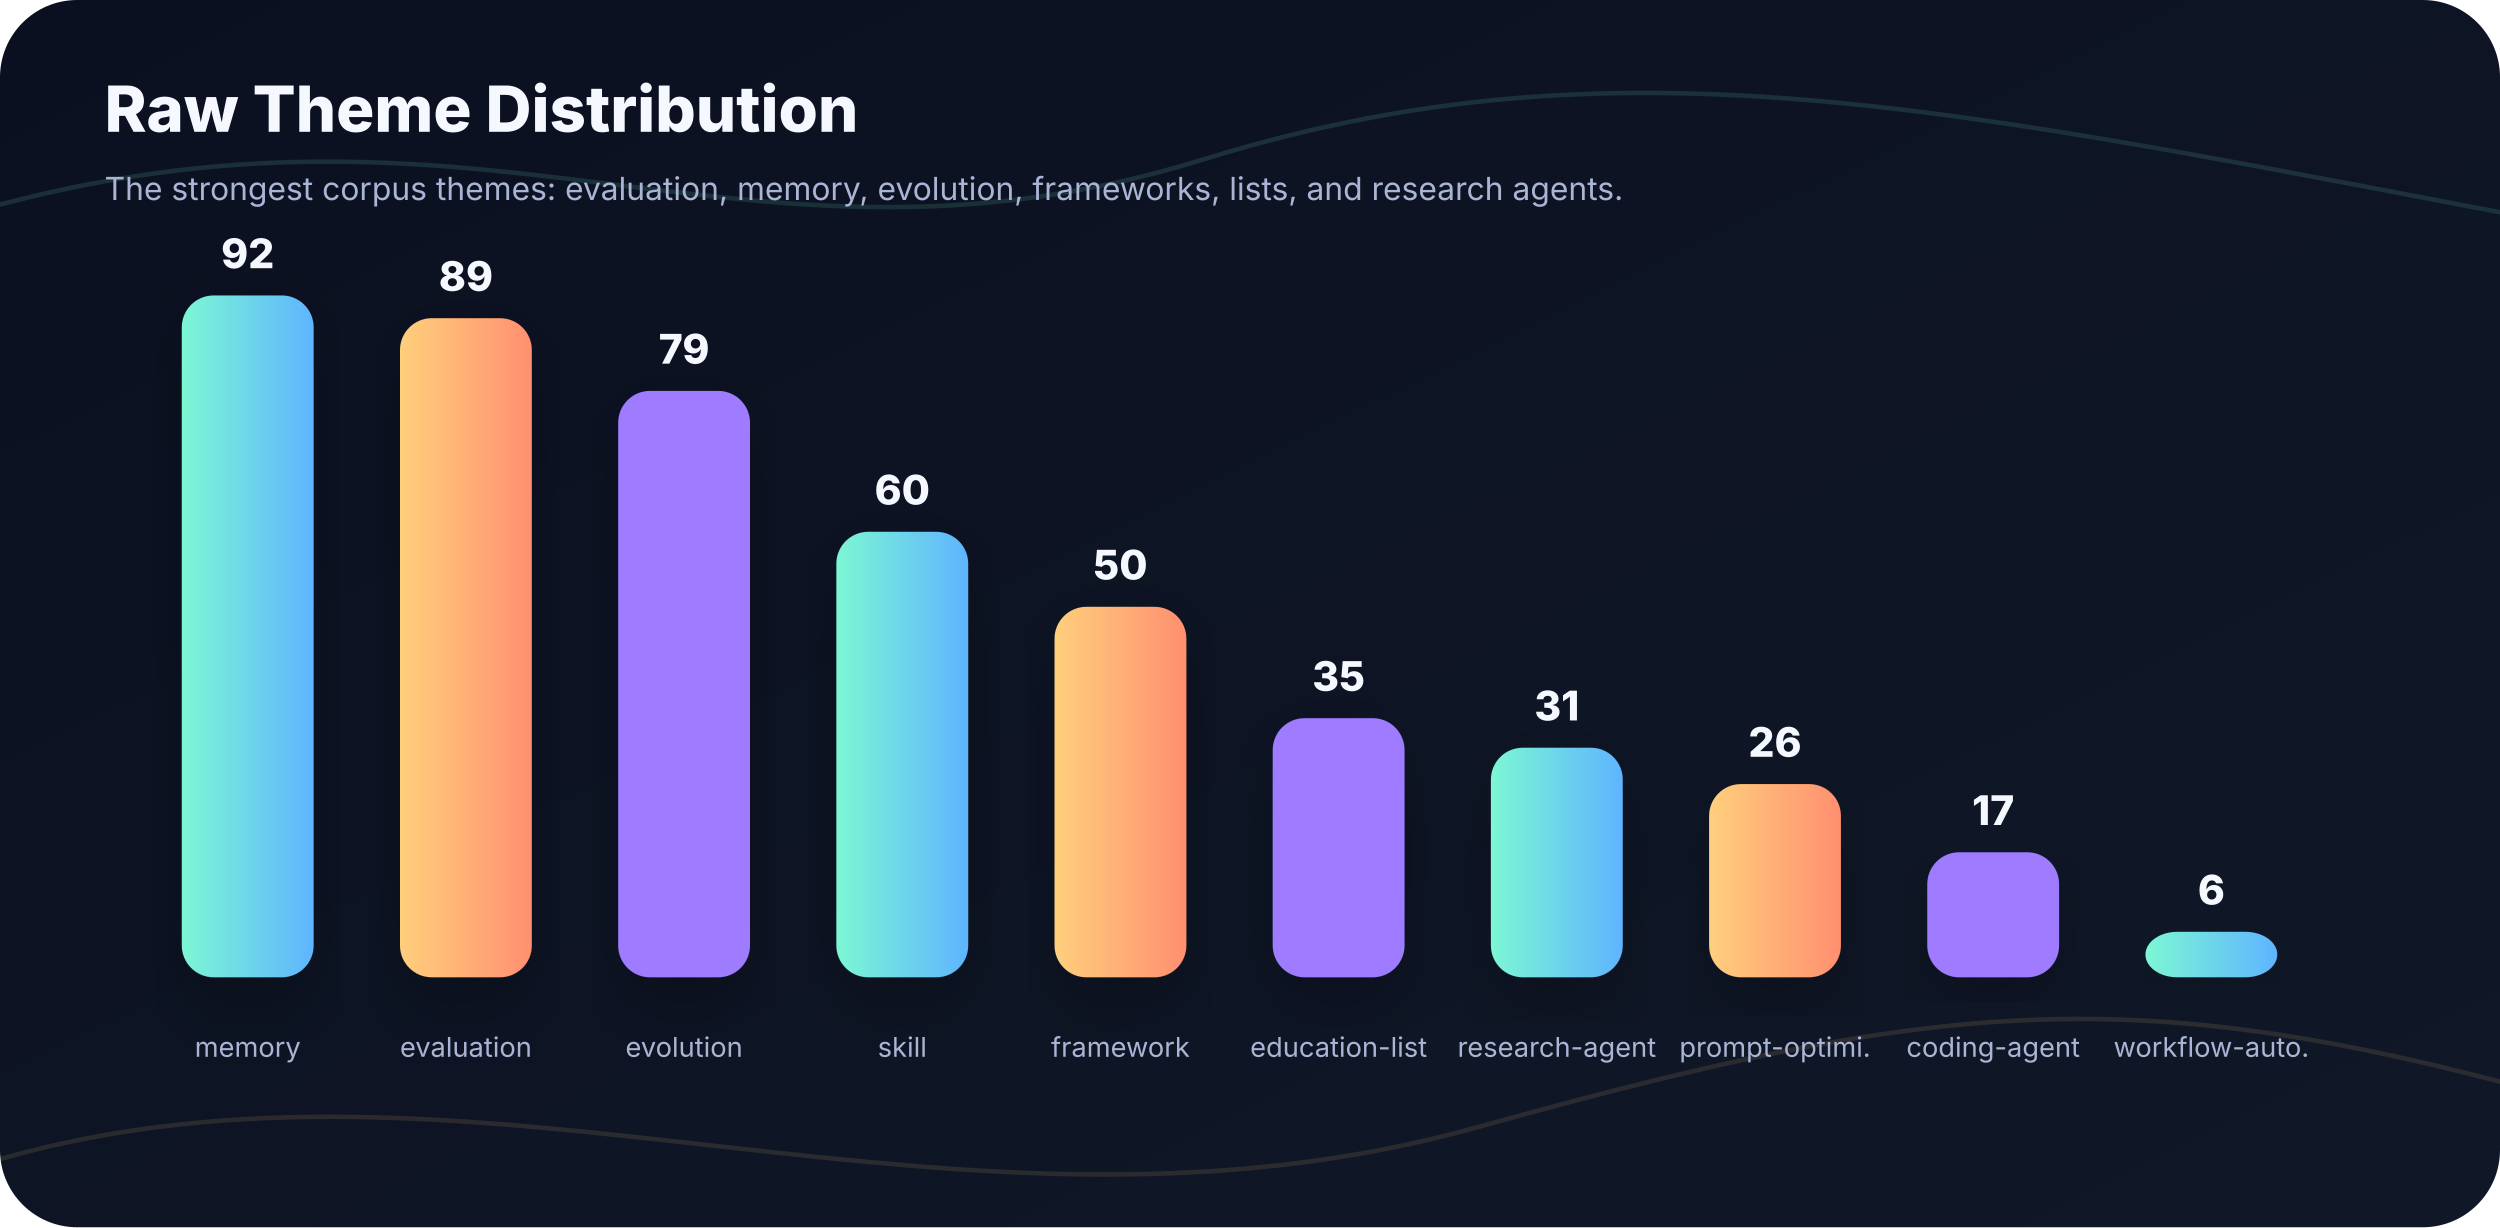
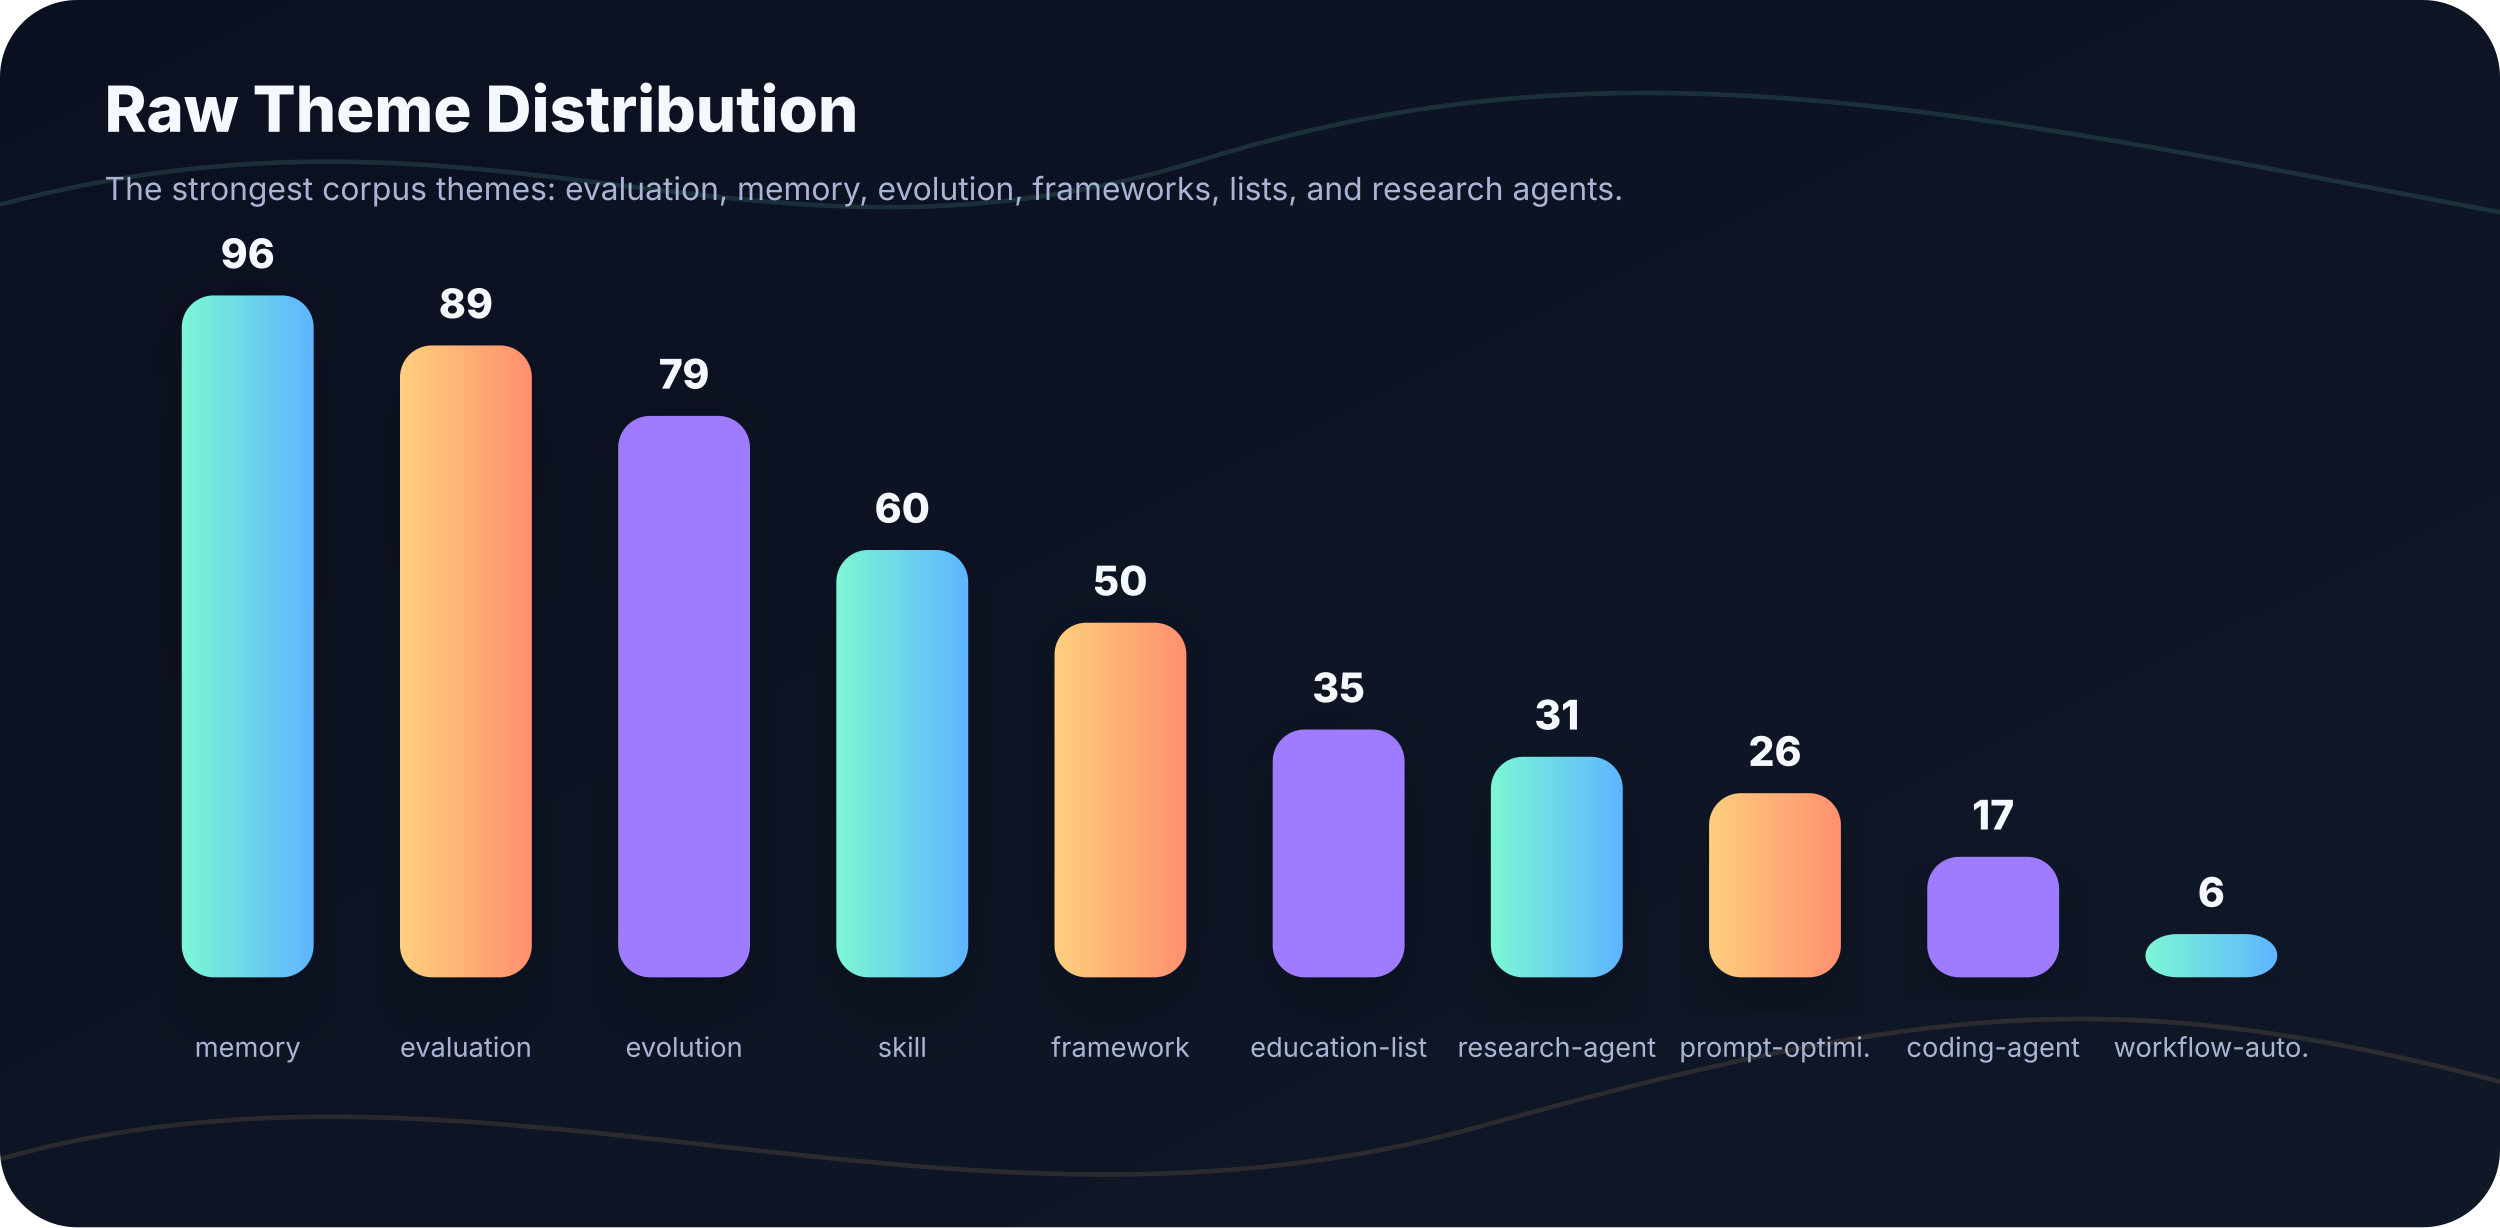
<svg xmlns="http://www.w3.org/2000/svg" width="1100" height="540" viewBox="0 0 1100 540" role="img" aria-labelledby="title desc">
  <defs>
    <linearGradient id="bg" x1="0" x2="1" y1="0" y2="1">
      <stop offset="0" stop-color="#0b1020" />
      <stop offset="1" stop-color="#101827" />
    </linearGradient>
    <linearGradient id="teal" x1="0" x2="1">
      <stop offset="0" stop-color="#7cf7d4" />
      <stop offset="1" stop-color="#5fb4ff" />
    </linearGradient>
    <linearGradient id="amber" x1="0" x2="1">
      <stop offset="0" stop-color="#ffcf7c" />
      <stop offset="1" stop-color="#ff8f70" />
    </linearGradient>
    <filter id="softShadow" x="-20%" y="-20%" width="140%" height="140%">
      <feDropShadow dx="0" dy="12" stdDeviation="18" flood-color="#000000" flood-opacity=".28" />
    </filter>
  </defs>
  <rect width="100%" height="100%" rx="34" fill="url(#bg)" />
  <path d="M0 90 C220 32 330 132 530 70 S890 56 1200 112" fill="none" stroke="#7cf7d4" stroke-opacity=".13" stroke-width="2" />
  <path d="M0 510 C210 450 420 560 650 496 S960 430 1200 505" fill="none" stroke="#ffcf7c" stroke-opacity=".12" stroke-width="2" />
  <text x="46" y="58" font-family="Inter, Arial, sans-serif" font-size="28" font-weight="800" fill="#f6f8ff">Raw Theme Distribution</text>
  <text x="46" y="88" font-family="Inter, Arial, sans-serif" font-size="14" fill="#aab4d4">The strongest corpus themes: evaluation, memory, evolution, frameworks, lists, and research agents.</text>
  <g>
    <rect x="80" y="130" width="58" height="300" rx="14" fill="url(#teal)" filter="url(#softShadow)" />
-     <text x="109" y="118" text-anchor="middle" font-family="Inter, Arial, sans-serif" font-size="18" font-weight="800" fill="#f6f8ff">92</text>
+     <text x="109" y="118" text-anchor="middle" font-family="Inter, Arial, sans-serif" font-size="18" font-weight="800" fill="#f6f8ff">96</text>
    <text x="109" y="465" text-anchor="middle" font-family="Inter, Arial, sans-serif" font-size="12" fill="#aab4d4">memory</text>
  </g>
  <g>
-     <rect x="176" y="140" width="58" height="290" rx="14" fill="url(#amber)" filter="url(#softShadow)" />
-     <text x="205" y="128" text-anchor="middle" font-family="Inter, Arial, sans-serif" font-size="18" font-weight="800" fill="#f6f8ff">89</text>
+     <rect x="176" y="152" width="58" height="278" rx="14" fill="url(#amber)" filter="url(#softShadow)" />
+     <text x="205" y="140" text-anchor="middle" font-family="Inter, Arial, sans-serif" font-size="18" font-weight="800" fill="#f6f8ff">89</text>
    <text x="205" y="465" text-anchor="middle" font-family="Inter, Arial, sans-serif" font-size="12" fill="#aab4d4">evaluation</text>
  </g>
  <g>
-     <rect x="272" y="172" width="58" height="258" rx="14" fill="#9f7cff" filter="url(#softShadow)" />
-     <text x="301" y="160" text-anchor="middle" font-family="Inter, Arial, sans-serif" font-size="18" font-weight="800" fill="#f6f8ff">79</text>
+     <rect x="272" y="183" width="58" height="247" rx="14" fill="#9f7cff" filter="url(#softShadow)" />
+     <text x="301" y="171" text-anchor="middle" font-family="Inter, Arial, sans-serif" font-size="18" font-weight="800" fill="#f6f8ff">79</text>
    <text x="301" y="465" text-anchor="middle" font-family="Inter, Arial, sans-serif" font-size="12" fill="#aab4d4">evolution</text>
  </g>
  <g>
-     <rect x="368" y="234" width="58" height="196" rx="14" fill="url(#teal)" filter="url(#softShadow)" />
-     <text x="397" y="222" text-anchor="middle" font-family="Inter, Arial, sans-serif" font-size="18" font-weight="800" fill="#f6f8ff">60</text>
+     <rect x="368" y="242" width="58" height="188" rx="14" fill="url(#teal)" filter="url(#softShadow)" />
+     <text x="397" y="230" text-anchor="middle" font-family="Inter, Arial, sans-serif" font-size="18" font-weight="800" fill="#f6f8ff">60</text>
    <text x="397" y="465" text-anchor="middle" font-family="Inter, Arial, sans-serif" font-size="12" fill="#aab4d4">skill</text>
  </g>
  <g>
-     <rect x="464" y="267" width="58" height="163" rx="14" fill="url(#amber)" filter="url(#softShadow)" />
-     <text x="493" y="255" text-anchor="middle" font-family="Inter, Arial, sans-serif" font-size="18" font-weight="800" fill="#f6f8ff">50</text>
+     <rect x="464" y="274" width="58" height="156" rx="14" fill="url(#amber)" filter="url(#softShadow)" />
+     <text x="493" y="262" text-anchor="middle" font-family="Inter, Arial, sans-serif" font-size="18" font-weight="800" fill="#f6f8ff">50</text>
    <text x="493" y="465" text-anchor="middle" font-family="Inter, Arial, sans-serif" font-size="12" fill="#aab4d4">framework</text>
  </g>
  <g>
-     <rect x="560" y="316" width="58" height="114" rx="14" fill="#9f7cff" filter="url(#softShadow)" />
-     <text x="589" y="304" text-anchor="middle" font-family="Inter, Arial, sans-serif" font-size="18" font-weight="800" fill="#f6f8ff">35</text>
+     <rect x="560" y="321" width="58" height="109" rx="14" fill="#9f7cff" filter="url(#softShadow)" />
+     <text x="589" y="309" text-anchor="middle" font-family="Inter, Arial, sans-serif" font-size="18" font-weight="800" fill="#f6f8ff">35</text>
    <text x="589" y="465" text-anchor="middle" font-family="Inter, Arial, sans-serif" font-size="12" fill="#aab4d4">education-list</text>
  </g>
  <g>
-     <rect x="656" y="329" width="58" height="101" rx="14" fill="url(#teal)" filter="url(#softShadow)" />
-     <text x="685" y="317" text-anchor="middle" font-family="Inter, Arial, sans-serif" font-size="18" font-weight="800" fill="#f6f8ff">31</text>
+     <rect x="656" y="333" width="58" height="97" rx="14" fill="url(#teal)" filter="url(#softShadow)" />
+     <text x="685" y="321" text-anchor="middle" font-family="Inter, Arial, sans-serif" font-size="18" font-weight="800" fill="#f6f8ff">31</text>
    <text x="685" y="465" text-anchor="middle" font-family="Inter, Arial, sans-serif" font-size="12" fill="#aab4d4">research-agent</text>
  </g>
  <g>
-     <rect x="752" y="345" width="58" height="85" rx="14" fill="url(#amber)" filter="url(#softShadow)" />
-     <text x="781" y="333" text-anchor="middle" font-family="Inter, Arial, sans-serif" font-size="18" font-weight="800" fill="#f6f8ff">26</text>
+     <rect x="752" y="349" width="58" height="81" rx="14" fill="url(#amber)" filter="url(#softShadow)" />
+     <text x="781" y="337" text-anchor="middle" font-family="Inter, Arial, sans-serif" font-size="18" font-weight="800" fill="#f6f8ff">26</text>
    <text x="781" y="465" text-anchor="middle" font-family="Inter, Arial, sans-serif" font-size="12" fill="#aab4d4">prompt-optimi.</text>
  </g>
  <g>
-     <rect x="848" y="375" width="58" height="55" rx="14" fill="#9f7cff" filter="url(#softShadow)" />
-     <text x="877" y="363" text-anchor="middle" font-family="Inter, Arial, sans-serif" font-size="18" font-weight="800" fill="#f6f8ff">17</text>
+     <rect x="848" y="377" width="58" height="53" rx="14" fill="#9f7cff" filter="url(#softShadow)" />
+     <text x="877" y="365" text-anchor="middle" font-family="Inter, Arial, sans-serif" font-size="18" font-weight="800" fill="#f6f8ff">17</text>
    <text x="877" y="465" text-anchor="middle" font-family="Inter, Arial, sans-serif" font-size="12" fill="#aab4d4">coding-agent</text>
  </g>
  <g>
-     <rect x="944" y="410" width="58" height="20" rx="14" fill="url(#teal)" filter="url(#softShadow)" />
-     <text x="973" y="398" text-anchor="middle" font-family="Inter, Arial, sans-serif" font-size="18" font-weight="800" fill="#f6f8ff">6</text>
+     <rect x="944" y="411" width="58" height="19" rx="14" fill="url(#teal)" filter="url(#softShadow)" />
+     <text x="973" y="399" text-anchor="middle" font-family="Inter, Arial, sans-serif" font-size="18" font-weight="800" fill="#f6f8ff">6</text>
    <text x="973" y="465" text-anchor="middle" font-family="Inter, Arial, sans-serif" font-size="12" fill="#aab4d4">workflow-auto.</text>
  </g>
</svg>
